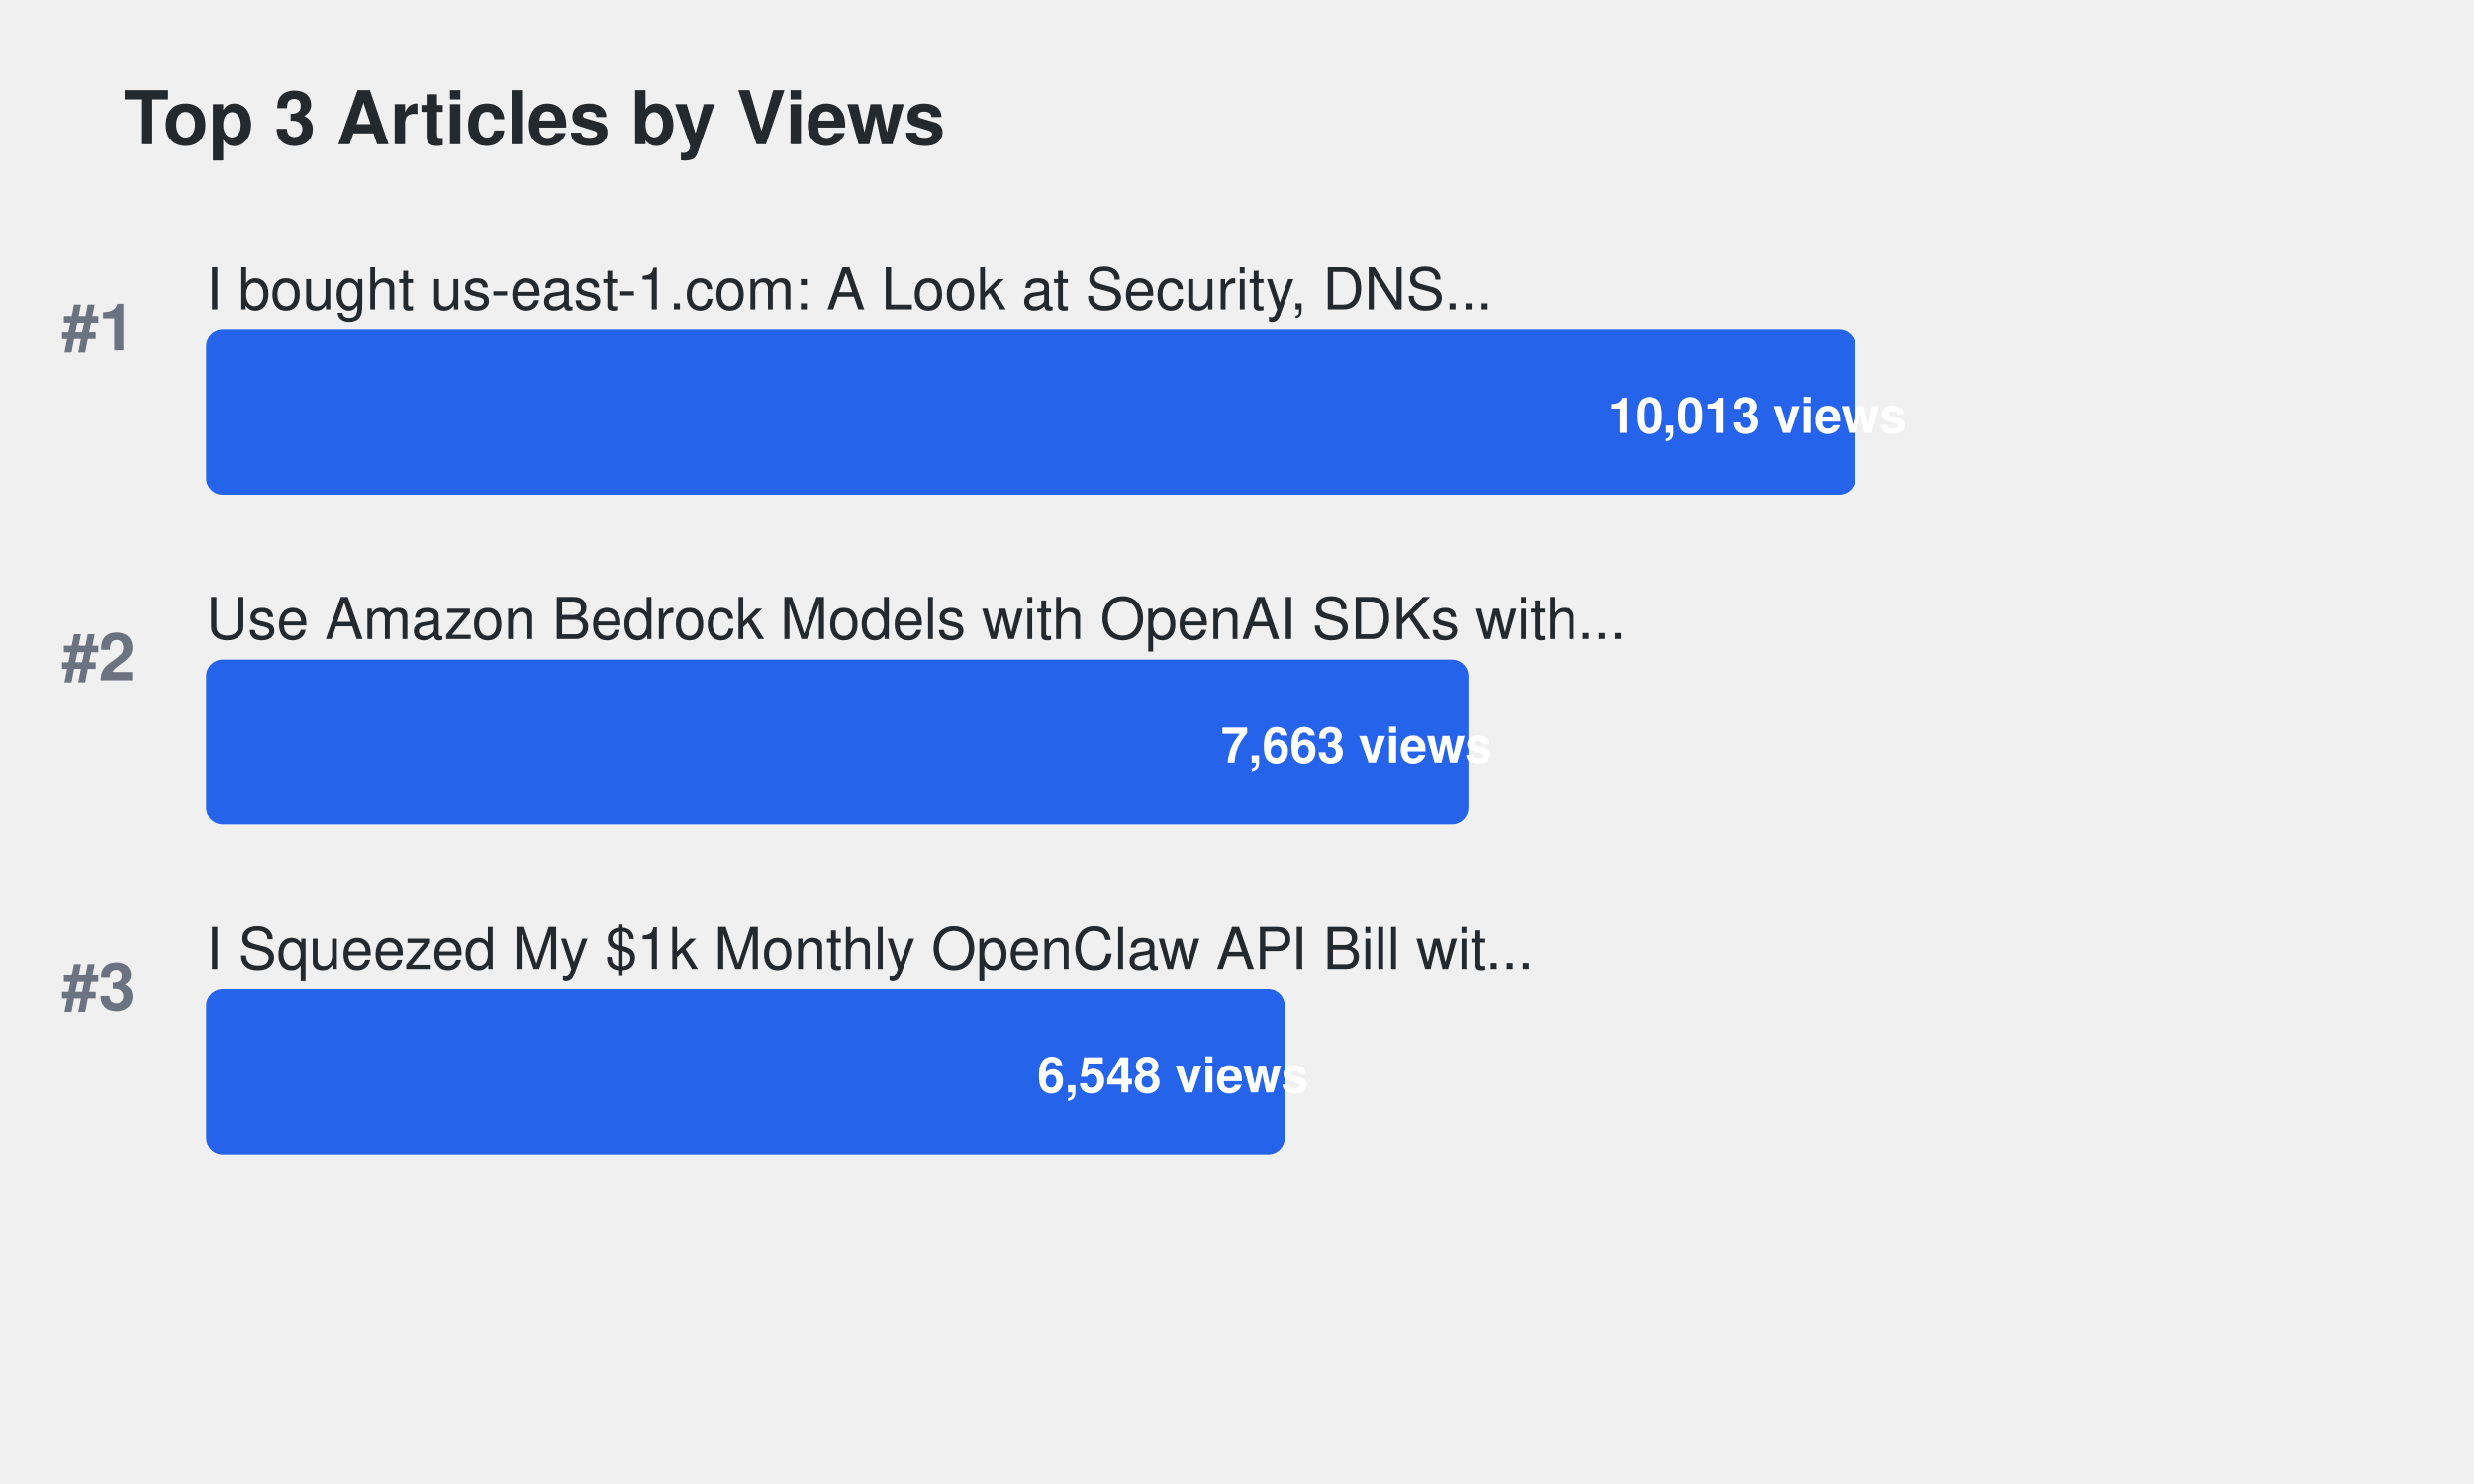
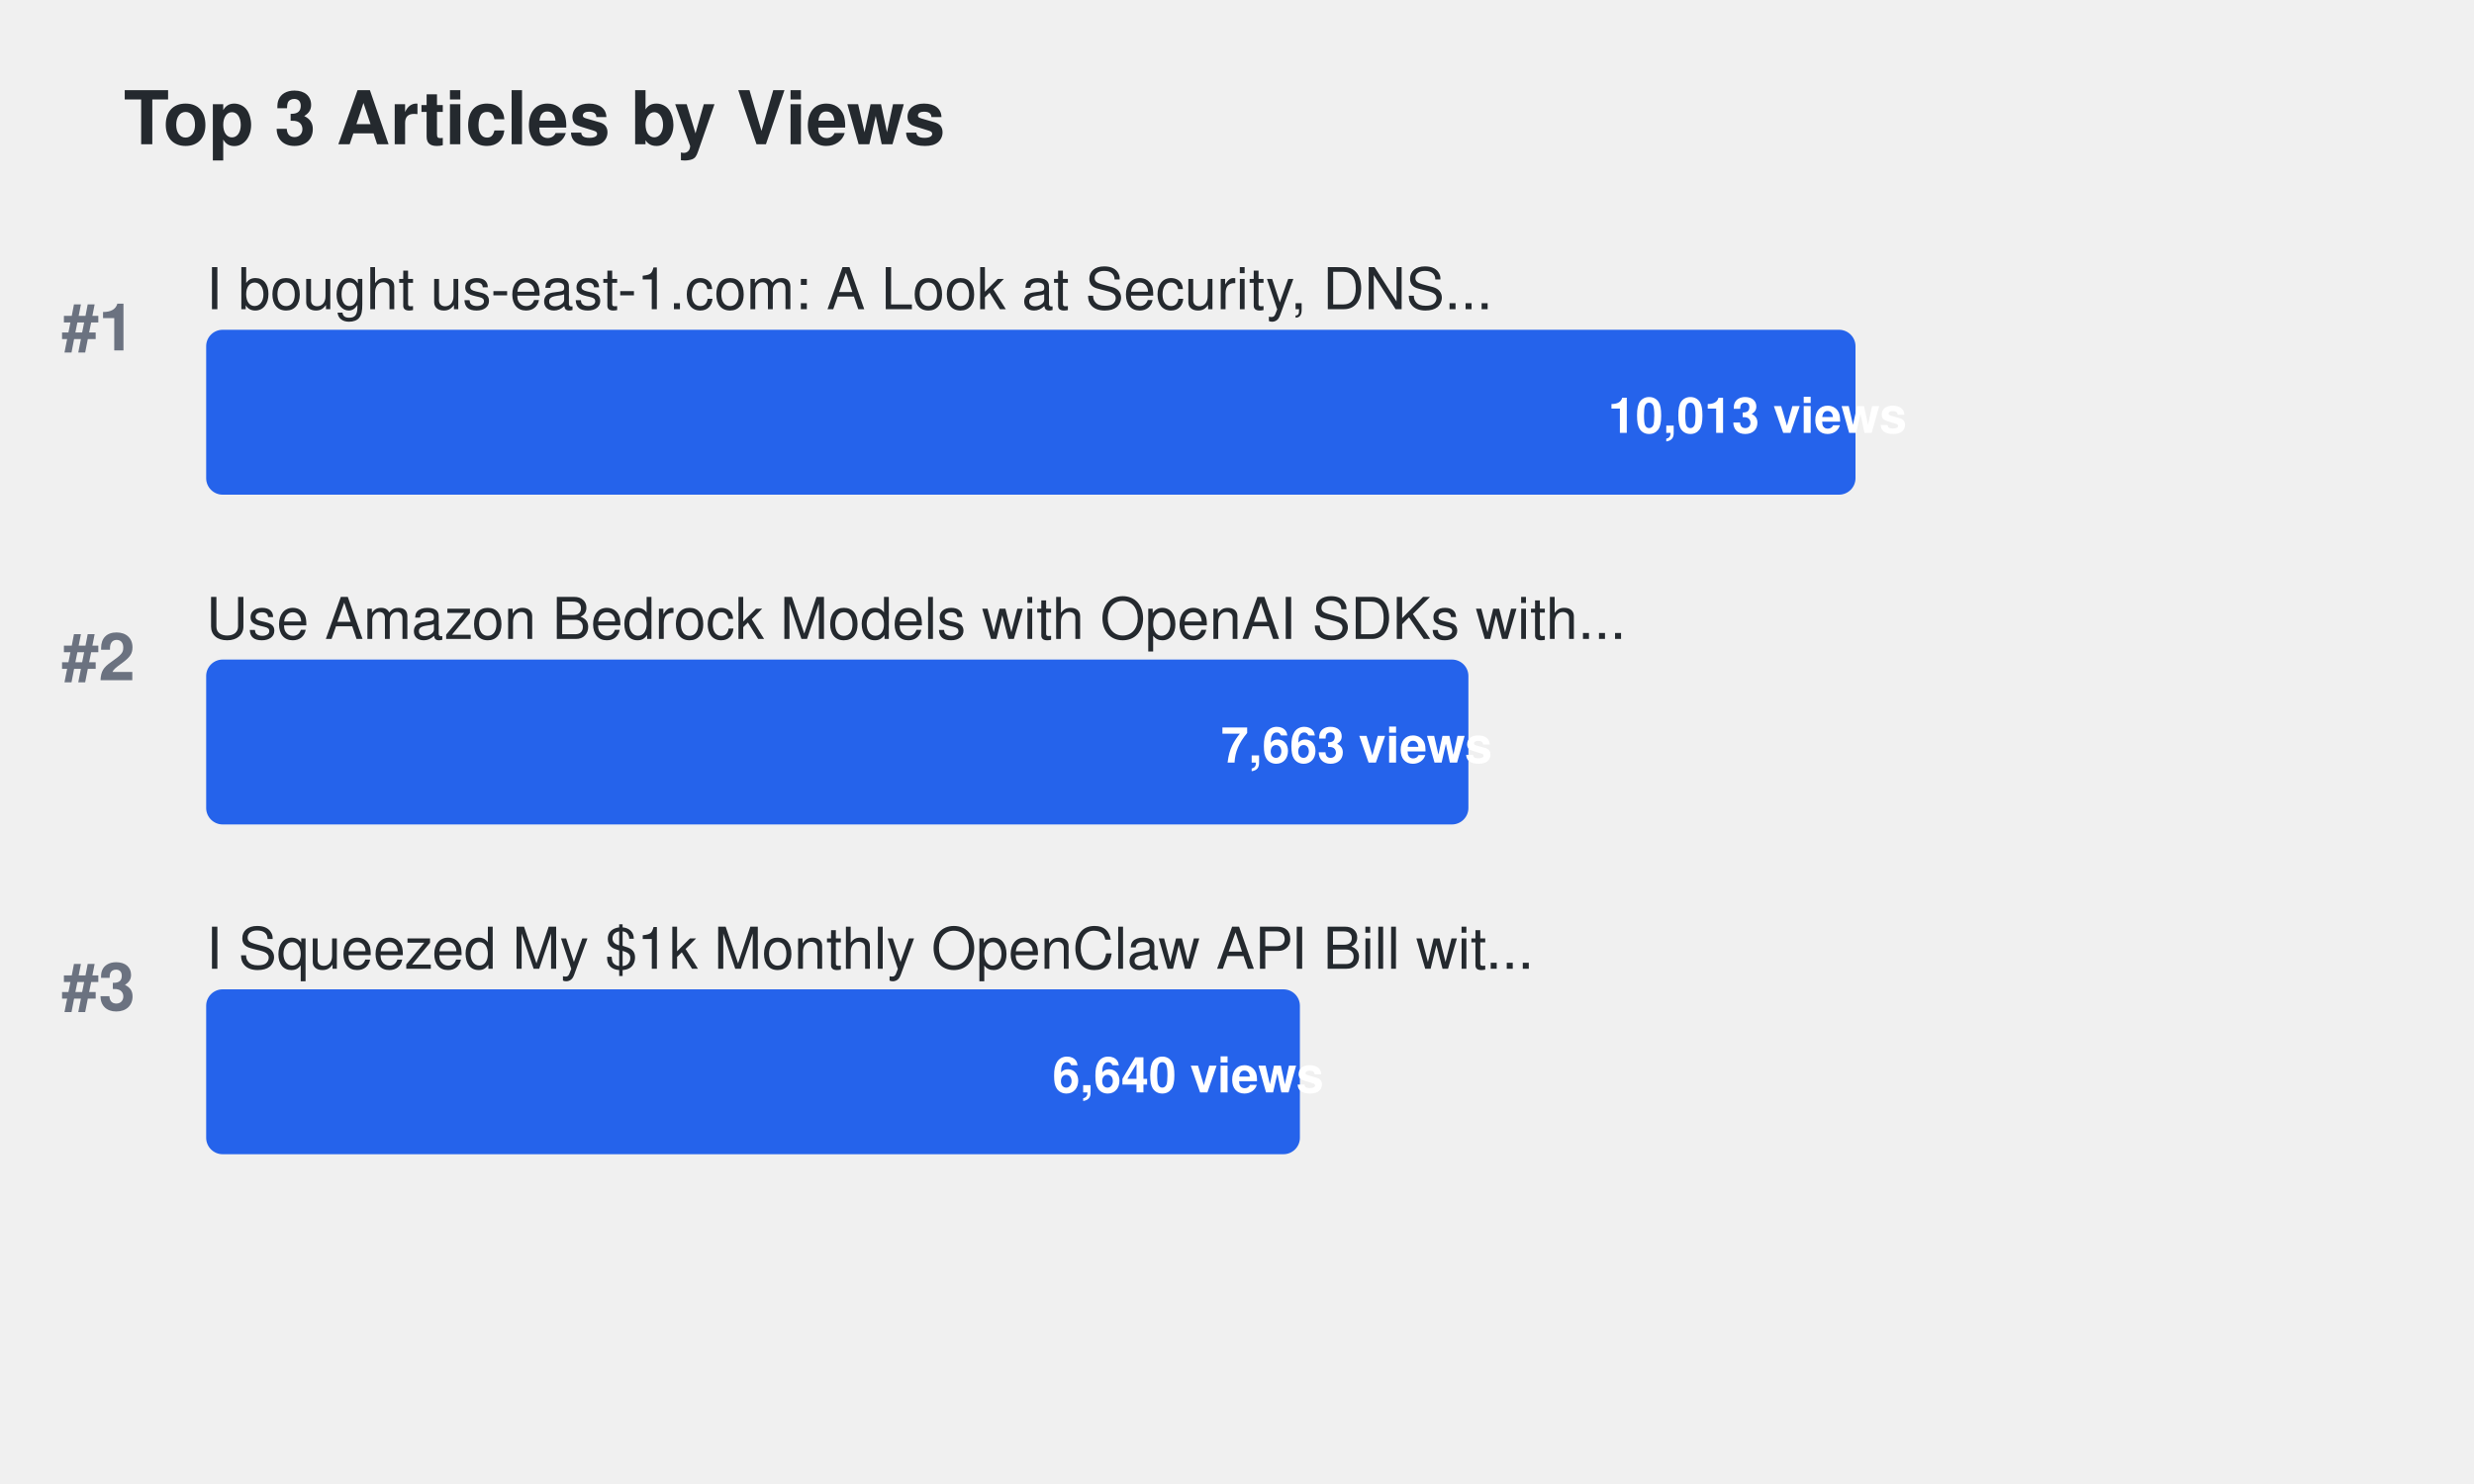
<svg xmlns="http://www.w3.org/2000/svg" width="600" height="360">
  <defs>
    <style>
.title { font-family: -apple-system, BlinkMacSystemFont, "Segoe UI", Helvetica, Arial, sans-serif; font-size: 18px; font-weight: 600; fill: #24292e; }
.article-title { font-family: -apple-system, BlinkMacSystemFont, "Segoe UI", Helvetica, Arial, sans-serif; font-size: 14px; font-weight: 500; fill: #24292e; }
.metric-value { font-family: -apple-system, BlinkMacSystemFont, "Segoe UI", Helvetica, Arial, sans-serif; font-size: 12px; font-weight: 600; fill: #ffffff; }
.rank { font-family: -apple-system, BlinkMacSystemFont, "Segoe UI", Helvetica, Arial, sans-serif; font-size: 16px; font-weight: 700; fill: #6b7280; }
.bar { rx: 4; ry: 4; }
.bar:hover { opacity: 0.8; cursor: pointer; }
a { text-decoration: none; }
a:hover .article-title { fill: #0969da; text-decoration: underline; }
a:hover .bar { opacity: 0.9; }
</style>
  </defs>
  <text x="30" y="35" class="title">Top 3 Articles by Views</text>
  <text x="15" y="85" class="rank">#1</text>
  <a href="https://dev.to/aws-builders/i-bought-us-east-1com-a-look-at-security-dns-traffic-and-protecting-aws-users-15ng" target="_blank">
    <text x="50" y="75" class="article-title">I bought us-east-1.com: A Look at Security, DNS...</text>
    <rect x="50" y="80" width="400.0" height="40" fill="#2563eb" class="bar">
</rect>
    <text x="390.0" y="105" class="metric-value" fill="#ffffff">10,013 views</text>
  </a>
  <text x="15" y="165" class="rank">#2</text>
  <a href="https://dev.to/aws-builders/use-amazon-bedrock-models-via-an-openai-api-compatible-serverless-endpoint-now-without-fixed-cost-5hf5" target="_blank">
    <text x="50" y="155" class="article-title">Use Amazon Bedrock Models with OpenAI SDKs with...</text>
    <rect x="50" y="160" width="306.122" height="40" fill="#2563eb" class="bar">
</rect>
    <text x="296.122" y="185" class="metric-value" fill="#ffffff">7,663 views</text>
  </a>
  <text x="15" y="245" class="rank">#3</text>
  <a href="https://dev.to/aws-builders/i-squeezed-my-1k-monthly-openclaw-api-bill-with-20month-in-aws-credits-heres-the-exact-setup-3gj4" target="_blank">
    <text x="50" y="235" class="article-title">I Squeezed My $1k Monthly OpenClaw API Bill wit...</text>
-     <rect x="50" y="240" width="261.58" height="40" fill="#2563eb" class="bar">
+     <rect x="50" y="240" width="265.255" height="40" fill="#2563eb" class="bar">
</rect>
-     <text x="251.58" y="265" class="metric-value" fill="#ffffff">6,548 views</text>
+     <text x="255.255" y="265" class="metric-value" fill="#ffffff">6,640 views</text>
  </a>
</svg>
